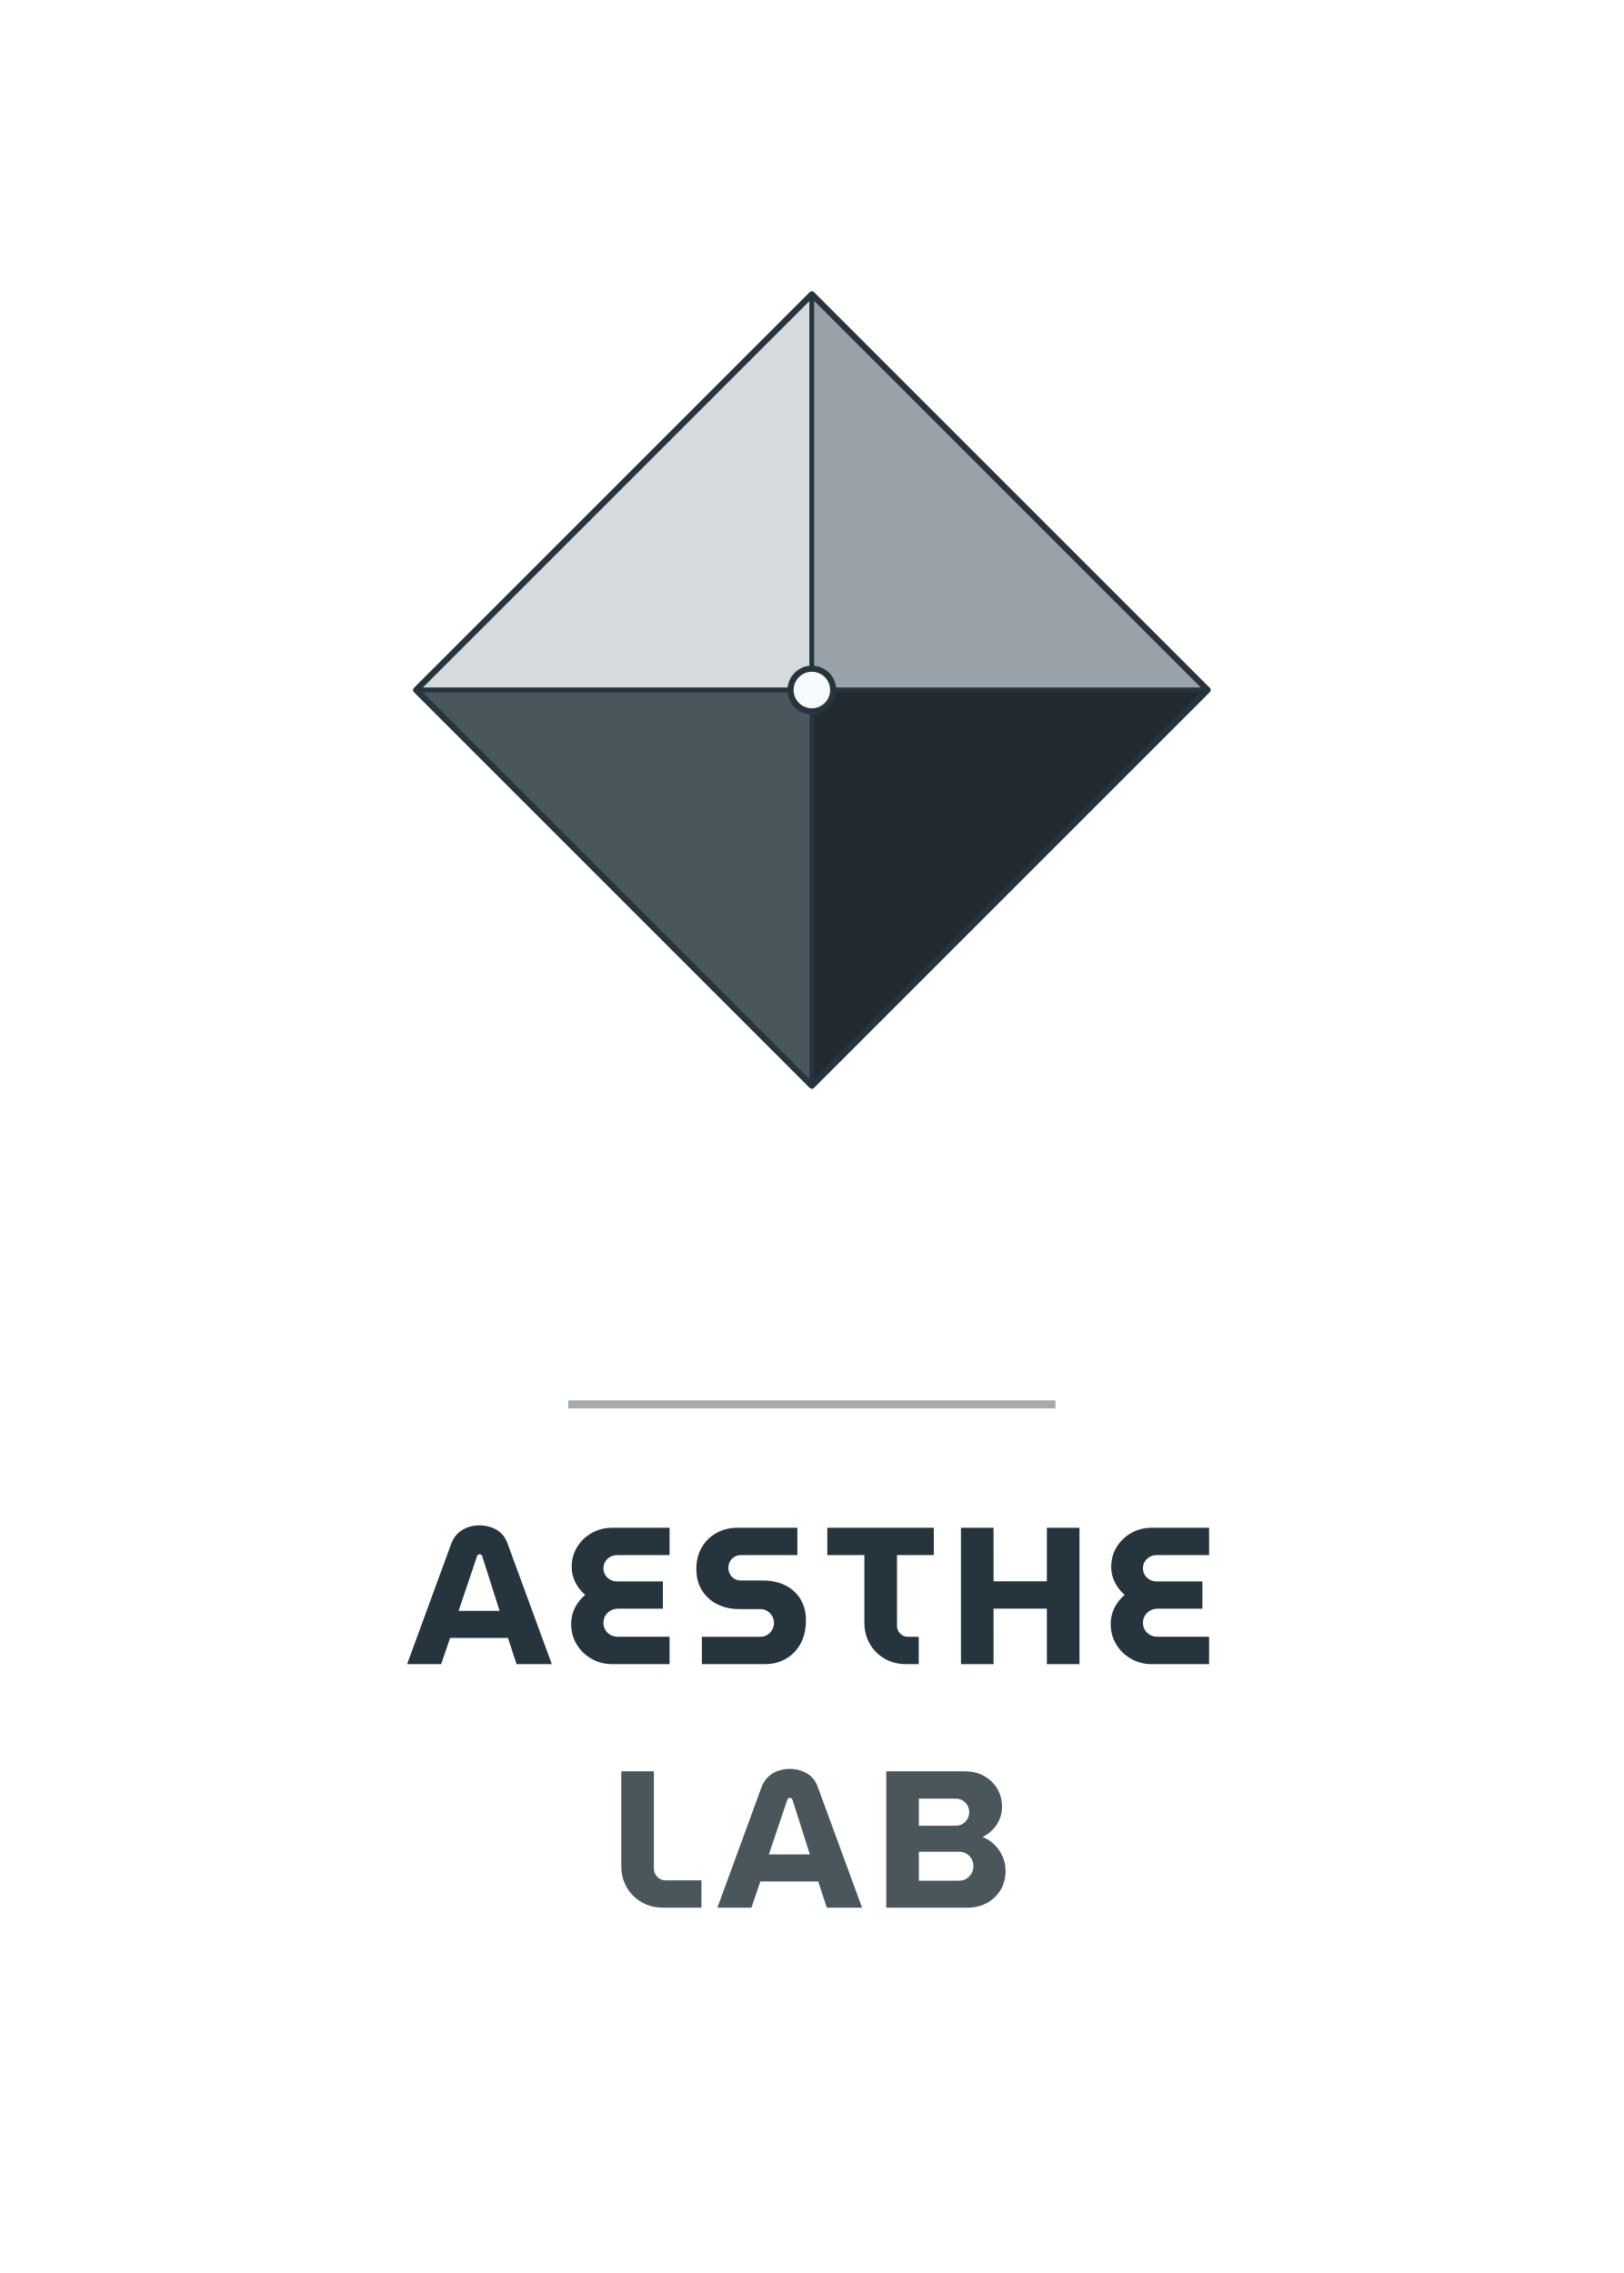
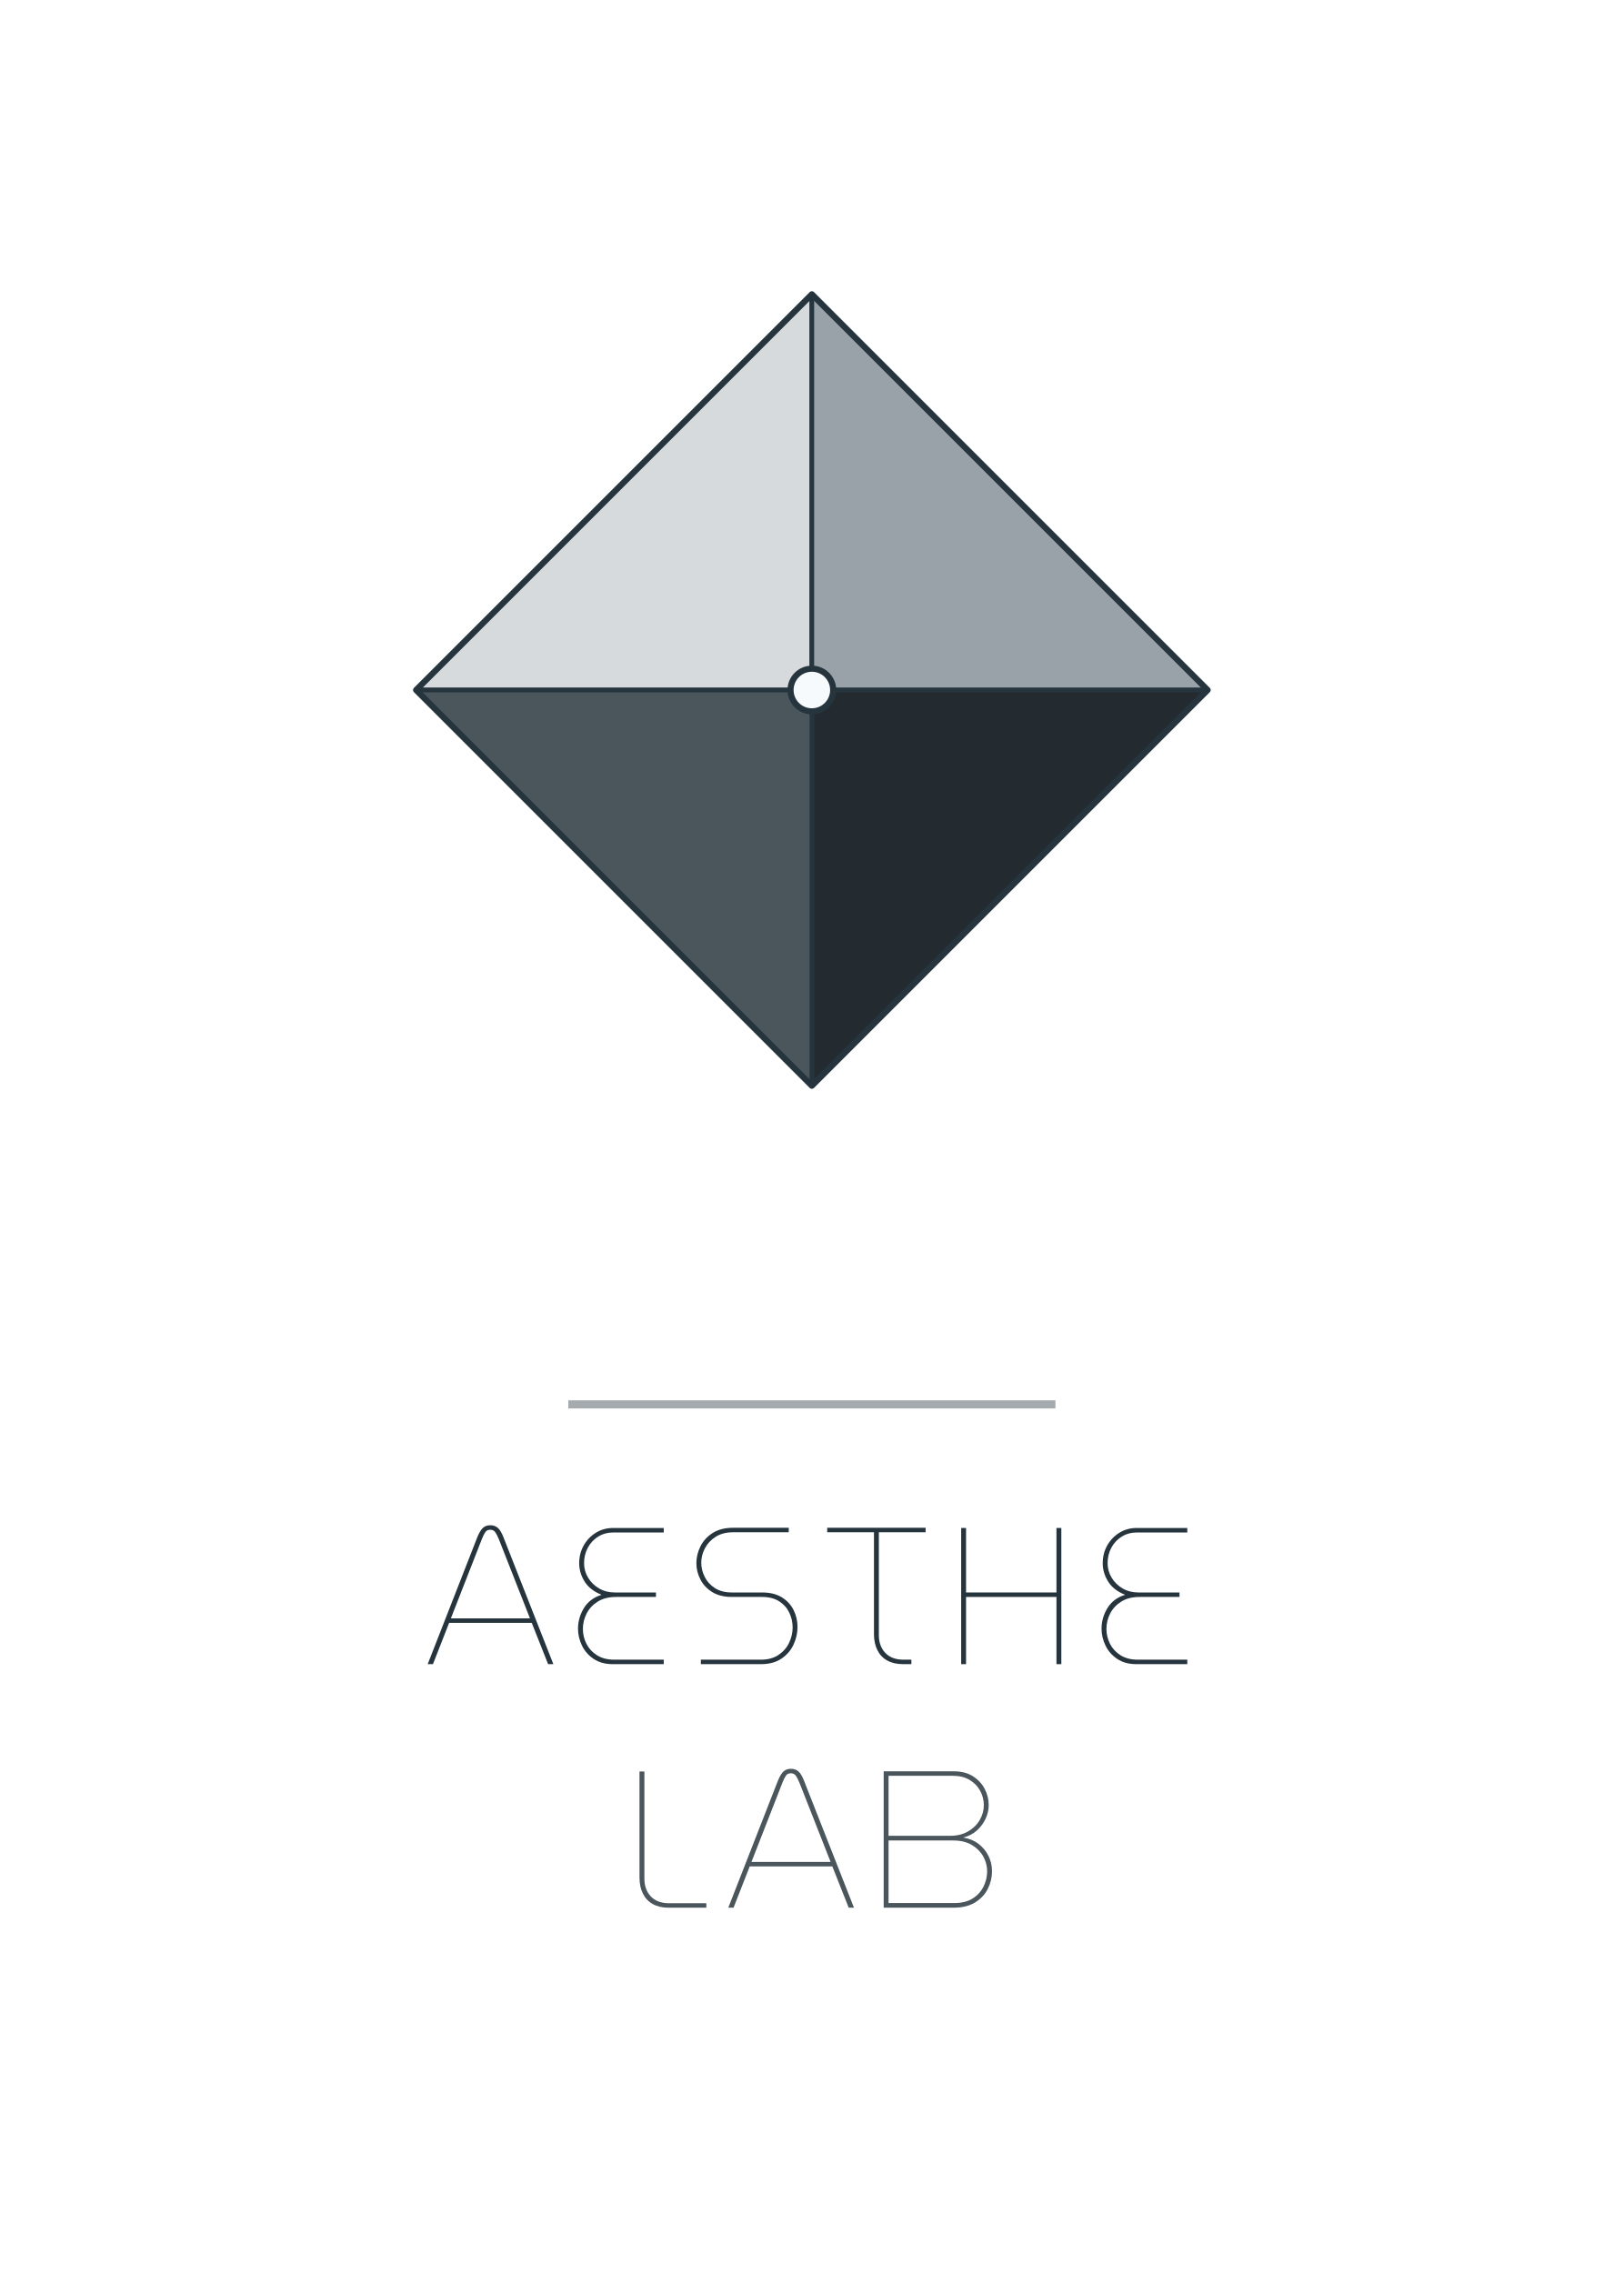
<svg xmlns="http://www.w3.org/2000/svg" viewBox="0 0 400 560" width="400" height="560">
  <g transform="translate(50,20) scale(0.75)">
    <g stroke="#26343D" stroke-width="1.5" stroke-linejoin="round">
      <polygon points="70,200 200,70 200,200" fill="#D6DADD" />
      <polygon points="200,70 330,200 200,200" fill="#98A2A8" />
      <polygon points="330,200 200,330 200,200" fill="#232B30" />
      <polygon points="200,330 70,200 200,200" fill="#4A555C" />
    </g>
    <polygon points="70,200 200,70 330,200 200,330" fill="none" stroke="#26343D" stroke-width="2" stroke-linejoin="round" />
    <circle cx="200" cy="200" r="7" fill="#F7FAFC" stroke="#26343D" stroke-width="2" />
  </g>
  <rect x="140" y="345" width="120" height="2" fill="#4A555C" opacity="0.5" />
  <g fill="#26343D">
-     <path transform="translate(100.29,410) scale(0.048,-0.048)" d="M0 0 226.667 618.667Q244.333 665.333 283.167 688.833Q322 712.333 371 712.333Q420 712.333 459.167 689.667Q498.333 667 515.333 619.667L742.667 0H561.667L517.667 134.667H220.667L174.667 0ZM264.333 273.667H474.667L385.667 553.333Q384 559 380.333 561.5Q376.667 564 371.667 564Q367 564 363.667 561.167Q360.333 558.333 358.667 553.333Z" />
-     <path transform="translate(138.96,410) scale(0.048,-0.048)" d="M248 0Q189.333 0 141.167 27.333Q93 54.667 64.667 101.5Q36.333 148.333 36.333 207Q36.333 250.667 55.5 289.167Q74.667 327.667 108 355.667Q76.333 383 57.667 420.167Q39 457.333 39 498Q39 555.667 66.833 601.167Q94.667 646.667 141.833 673.333Q189 700 245.667 700H541.333V559.667H272.333Q253 559.667 237.0 550.833Q221 542 211.5 526.833Q202 511.667 202 491.667Q202 472.667 211.5 457.5Q221 442.333 237.0 433.5Q253 424.667 272.333 424.667H507V284.667H276.667Q255.667 284.667 238.667 275.0Q221.667 265.333 211.833 249.0Q202 232.667 202 212Q202 191.667 211.833 175.333Q221.667 159 238.667 149.833Q255.667 140.667 276.667 140.667H541.333V0Z" />
-     <path transform="translate(169.80,410) scale(0.048,-0.048)" d="M64.667 0V140.333H363.667Q384 140.333 399.833 150.0Q415.667 159.667 425.167 175.833Q434.667 192 434.667 211Q434.667 231 425.167 247.167Q415.667 263.333 399.833 273.0Q384 282.667 363.667 282.667H255.667Q194.667 282.667 145.0 307.0Q95.333 331.333 65.833 377.5Q36.333 423.667 36.333 488.667Q36.333 552.667 64.333 600.0Q92.333 647.333 140.0 673.667Q187.667 700 245.667 700H554.667V559.667H264.667Q246.667 559.667 231.833 550.667Q217 541.667 208.833 527.0Q200.667 512.333 200.667 494.333Q200.667 476.333 208.833 461.667Q217 447 231.833 438.167Q246.667 429.333 264.667 429.333H377.667Q444.667 429.333 494.333 403.833Q544 378.333 571.333 332.667Q598.667 287 598.667 225.667Q598.667 154 570.167 103.333Q541.667 52.667 493.667 26.333Q445.667 0 387.667 0Z" />
-     <path transform="translate(203.08,410) scale(0.048,-0.048)" d="M421 0Q357.333 0 308.667 28.5Q260 57 232.667 105.167Q205.333 153.333 205.333 212.333V559.667H15V700H561.667V559.667H372.667V197.333Q372.667 174 389.0 157.167Q405.333 140.333 428.667 140.333H484.333V0Z" />
-     <path transform="translate(233.78,410) scale(0.048,-0.048)" d="M61.333 0V700H228.667V425.333H502.333V700H669.667V0H502.333V285H228.667V0Z" />
-     <path transform="translate(271.87,410) scale(0.048,-0.048)" d="M248 0Q189.333 0 141.167 27.333Q93 54.667 64.667 101.5Q36.333 148.333 36.333 207Q36.333 250.667 55.5 289.167Q74.667 327.667 108 355.667Q76.333 383 57.667 420.167Q39 457.333 39 498Q39 555.667 66.833 601.167Q94.667 646.667 141.833 673.333Q189 700 245.667 700H541.333V559.667H272.333Q253 559.667 237.0 550.833Q221 542 211.5 526.833Q202 511.667 202 491.667Q202 472.667 211.5 457.5Q221 442.333 237.0 433.5Q253 424.667 272.333 424.667H507V284.667H276.667Q255.667 284.667 238.667 275.0Q221.667 265.333 211.833 249.0Q202 232.667 202 212Q202 191.667 211.833 175.333Q221.667 159 238.667 149.833Q255.667 140.667 276.667 140.667H541.333V0Z" />
+     <path transform="translate(105.12,410) scale(0.048,-0.048)" d="M5 0 259 650Q273 685 288.0 699.0Q303 713 326 713Q350 713 365.5 699.0Q381 685 394 651L650 0H623L539 212H115L32 0ZM124 235H530L370 642Q361 664 352.0 677.0Q343 690 326 690Q309 690 300.5 677.5Q292 665 283 642Z" />
+     <path transform="translate(139.56,410) scale(0.048,-0.048)" d="M238 0Q180 0 140.0 26.5Q100 53 79.5 95.0Q59 137 59 182Q59 238 89.0 287.5Q119 337 180 356Q120 380 92.5 424.5Q65 469 65 518Q65 568 88.0 609.0Q111 650 150.5 674.5Q190 699 239 699H499V676H242Q197 676 163.0 655.0Q129 634 109.5 598.0Q90 562 90 518Q90 478 111.0 443.5Q132 409 167.5 388.5Q203 368 248 368H459V345H255Q198 345 160.0 321.0Q122 297 103.0 259.5Q84 222 84 181Q84 141 102.0 105.0Q120 69 156.0 46.0Q192 23 245 23H499V0Z" />
+     <path transform="translate(168.91,410) scale(0.048,-0.048)" d="M78 0V23H386Q440 23 476.5 47.5Q513 72 531.0 110.0Q549 148 549 188Q549 228 532.0 264.0Q515 300 480.0 322.5Q445 345 392 345H237Q177 345 136.5 370.0Q96 395 75.5 435.0Q55 475 55 518Q55 563 76.0 605.0Q97 647 139.0 673.5Q181 700 243 700H529V677H243Q191 677 154.5 654.0Q118 631 99.0 595.0Q80 559 80 521Q80 484 97.5 448.5Q115 413 150.0 390.5Q185 368 237 368H392Q453 368 493.5 343.0Q534 318 554.0 277.5Q574 237 574 191Q574 144 553.5 100.0Q533 56 491.0 28.0Q449 0 386 0Z" />
+     <path transform="translate(202.1,410) scale(0.048,-0.048)" d="M425 0Q377 0 343.5 18.5Q310 37 292.5 72.0Q275 107 275 154V677H35V700H540V677H300V149Q300 93 333.0 58.0Q366 23 427 23H467V0Z" />
+     <path transform="translate(232.7,410) scale(0.048,-0.048)" d="M85 0V699H110V368H574V699H599V0H574V345H110V0Z" />
+     <path transform="translate(268.53,410) scale(0.048,-0.048)" d="M238 0Q180 0 140.0 26.5Q100 53 79.5 95.0Q59 137 59 182Q59 238 89.0 287.5Q119 337 180 356Q120 380 92.5 424.5Q65 469 65 518Q65 568 88.0 609.0Q111 650 150.5 674.5Q190 699 239 699H499V676H242Q197 676 163.0 655.0Q129 634 109.5 598.0Q90 562 90 518Q90 478 111.0 443.5Q132 409 167.5 388.5Q203 368 248 368H459V345H255Q198 345 160.0 321.0Q122 297 103.0 259.5Q84 222 84 181Q84 141 102.0 105.0Q120 69 156.0 46.0Q192 23 245 23H499V0Z" />
  </g>
  <g fill="#4A555C">
-     <path transform="translate(150.54,470) scale(0.048,-0.048)" d="M269.333 0Q204.333 0 155.333 29.0Q106.333 58 79.333 106.167Q52.333 154.333 52.333 212.333V700H219.667V200.333Q219.667 176 236.833 158.167Q254 140.333 278.667 140.333H463.667V0Z" />
-     <path transform="translate(176.72,470) scale(0.048,-0.048)" d="M0 0 226.667 618.667Q244.333 665.333 283.167 688.833Q322 712.333 371 712.333Q420 712.333 459.167 689.667Q498.333 667 515.333 619.667L742.667 0H561.667L517.667 134.667H220.667L174.667 0ZM264.333 273.667H474.667L385.667 553.333Q384 559 380.333 561.5Q376.667 564 371.667 564Q367 564 363.667 561.167Q360.333 558.333 358.667 553.333Z" />
-     <path transform="translate(215.38,470) scale(0.048,-0.048)" d="M61.333 0V700H466.667Q519 700 561.5 677.0Q604 654 629.667 613.0Q655.333 572 655.333 516Q655.333 483 642.5 453.0Q629.667 423 607.5 400.167Q585.333 377.333 555.667 363Q590.333 349.333 616.833 323.167Q643.333 297 658.5 262.833Q673.667 228.667 673.667 189.667Q673.667 132.667 647.167 89.833Q620.667 47 576.667 23.5Q532.667 0 478.667 0ZM228.667 138.667H435Q456.333 138.667 472.667 148.667Q489 158.667 498.833 175.833Q508.667 193 508.667 213.333Q508.667 234.333 498.833 250.833Q489 267.333 472.667 277.333Q456.333 287.333 435 287.333H228.667ZM228.667 420.667H418Q437.667 420.667 453.333 430.167Q469 439.667 478.0 455.5Q487 471.333 487 490.333Q487 509.667 478.0 525.333Q469 541 453.5 550.333Q438 559.667 418 559.667H228.667Z" />
+     <path transform="translate(153.46,470) scale(0.048,-0.048)" d="M235 0Q187 0 153.5 18.5Q120 37 102.5 72.0Q85 107 85 154V699H110V149Q110 93 143.0 58.0Q176 23 237 23H428V0Z" />
+     <path transform="translate(179.17,470) scale(0.048,-0.048)" d="M5 0 259 650Q273 685 288.0 699.0Q303 713 326 713Q350 713 365.5 699.0Q381 685 394 651L650 0H623L539 212H115L32 0ZM124 235H530L370 642Q361 664 352.0 677.0Q343 690 326 690Q309 690 300.5 677.5Q292 665 283 642Z" />
+     <path transform="translate(213.61,470) scale(0.048,-0.048)" d="M85 0V700H445Q503 700 542.5 675.0Q582 650 603.0 610.5Q624 571 624 526Q624 491 608.0 456.5Q592 422 563.0 396.0Q534 370 493 360Q539 353 572.0 327.5Q605 302 623.0 265.5Q641 229 641 187Q641 141 620.0 98.0Q599 55 555.0 27.5Q511 0 443 0ZM110 24H449Q505 24 542.0 47.5Q579 71 597.5 108.5Q616 146 616 187Q616 227 596.0 263.0Q576 299 537.5 322.0Q499 345 441 345H110ZM110 369H426Q480 369 519.0 392.0Q558 415 578.5 451.0Q599 487 599 526Q599 565 580.5 599.5Q562 634 526.5 655.5Q491 677 441 677H110Z" />
  </g>
</svg>
